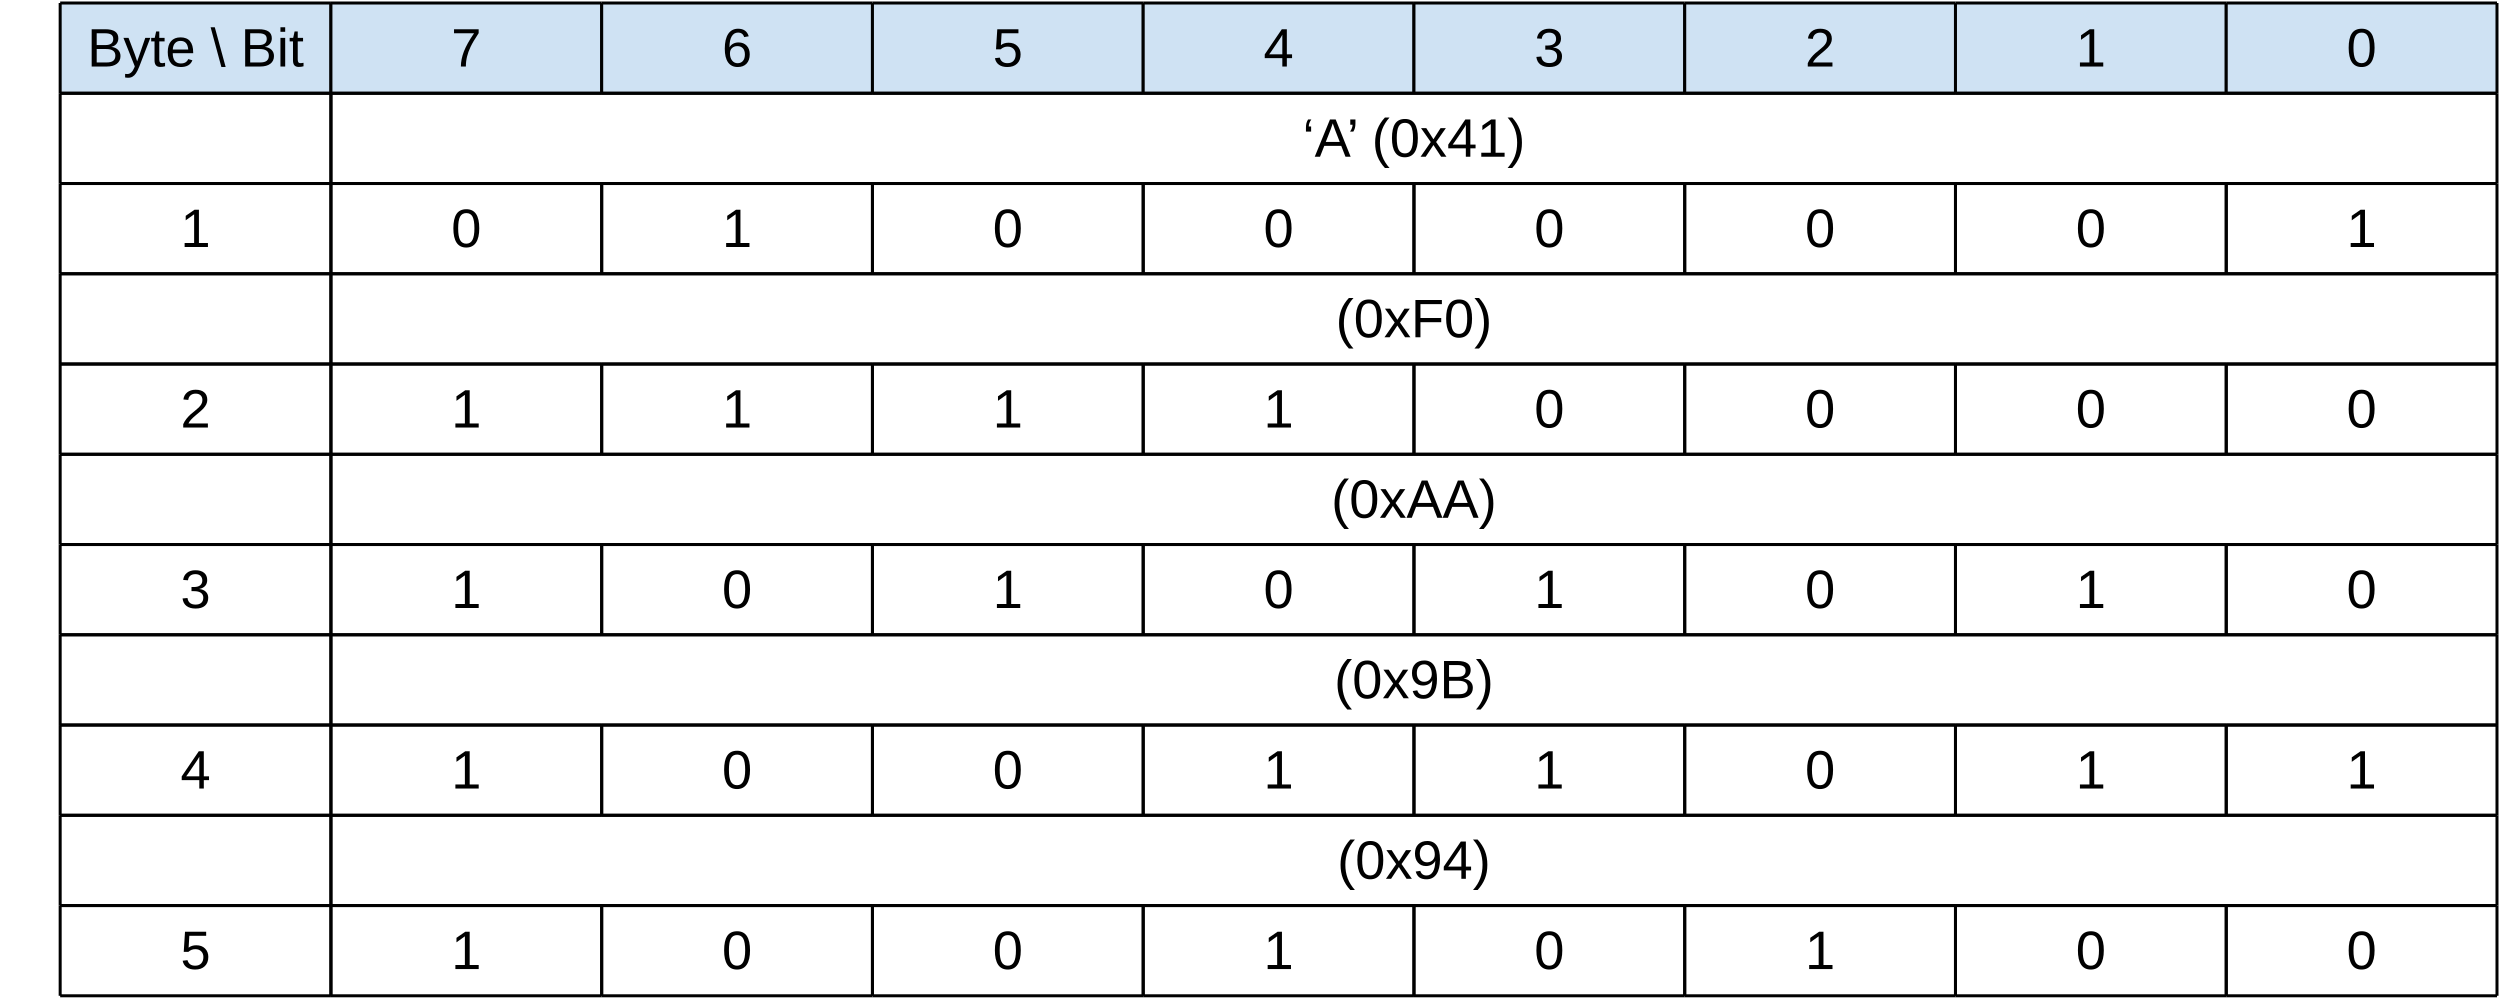
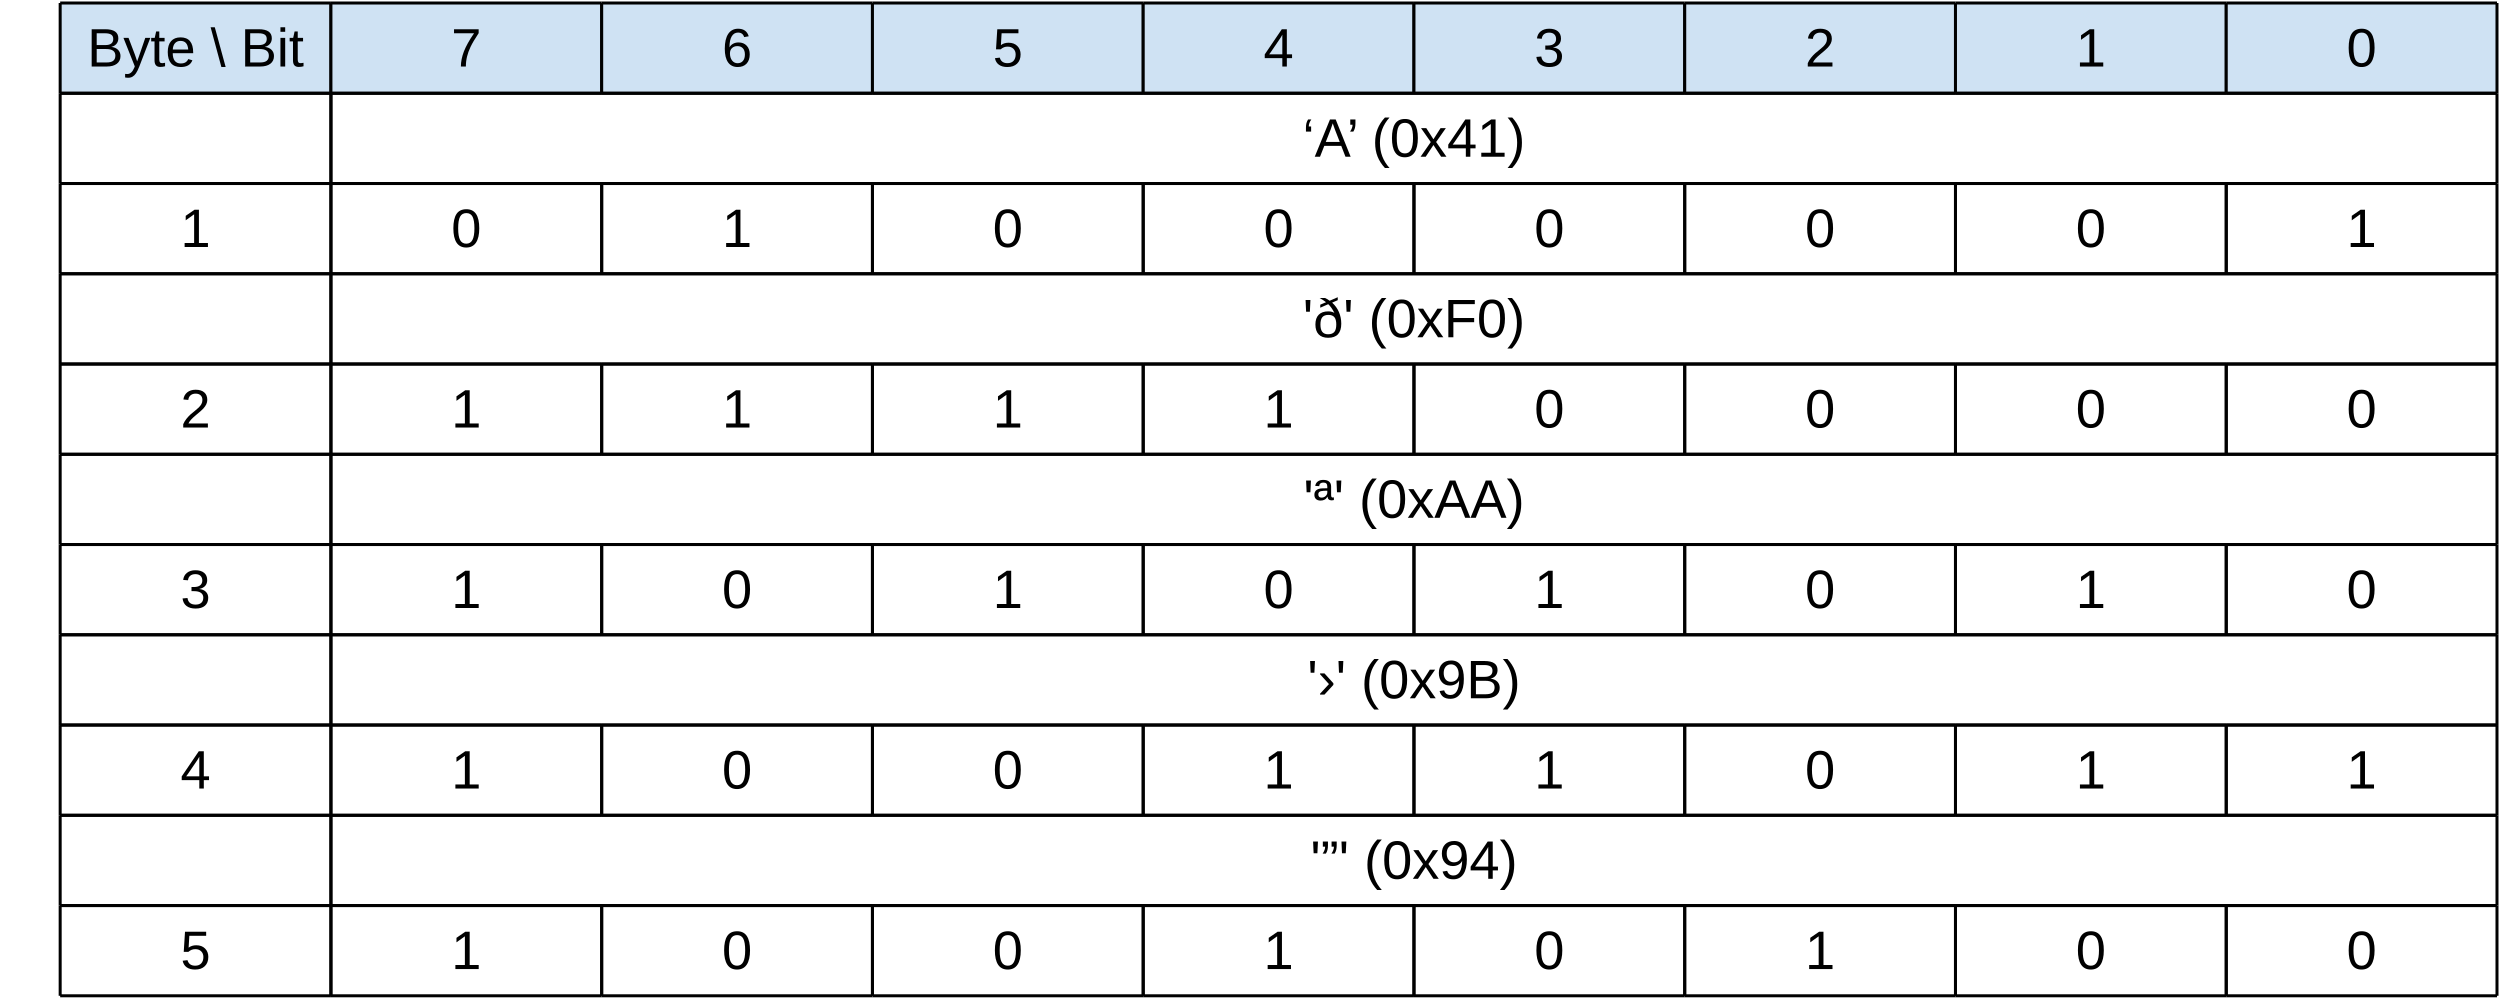
<svg xmlns="http://www.w3.org/2000/svg" version="1.0" width="831" height="332" viewBox="0 0 831 332">
  <rect x="20" y="1" height="30" width="90" fill="#cfe2f3" />
  <line x1="20" y1="1" x2="110" y2="1" stroke="#000000" stroke-width="1" />
  <line x1="20" y1="31" x2="110" y2="31" stroke="#000000" stroke-width="1" />
  <line x1="110" y1="1" x2="110" y2="31" stroke="#000000" stroke-width="1" />
  <line x1="20" y1="1" x2="20" y2="31" stroke="#000000" stroke-width="1" />
  <text font-size="18" font-family="Arial" x="65" y="17" text-anchor="middle" dominant-baseline="middle">Byte \ Bit</text>
  <rect x="110" y="1" height="30" width="90" fill="#cfe2f3" />
  <line x1="110" y1="1" x2="200" y2="1" stroke="#000000" stroke-width="1" />
  <line x1="110" y1="31" x2="200" y2="31" stroke="#000000" stroke-width="1" />
  <line x1="200" y1="1" x2="200" y2="31" stroke="#000000" stroke-width="1" />
  <line x1="110" y1="1" x2="110" y2="31" stroke="#000000" stroke-width="1" />
  <text font-size="18" font-family="Arial" x="155" y="17" text-anchor="middle" dominant-baseline="middle">7</text>
  <rect x="200" y="1" height="30" width="90" fill="#cfe2f3" />
  <line x1="200" y1="1" x2="290" y2="1" stroke="#000000" stroke-width="1" />
  <line x1="200" y1="31" x2="290" y2="31" stroke="#000000" stroke-width="1" />
  <line x1="290" y1="1" x2="290" y2="31" stroke="#000000" stroke-width="1" />
  <line x1="200" y1="1" x2="200" y2="31" stroke="#000000" stroke-width="1" />
  <text font-size="18" font-family="Arial" x="245" y="17" text-anchor="middle" dominant-baseline="middle">6</text>
  <rect x="290" y="1" height="30" width="90" fill="#cfe2f3" />
  <line x1="290" y1="1" x2="380" y2="1" stroke="#000000" stroke-width="1" />
  <line x1="290" y1="31" x2="380" y2="31" stroke="#000000" stroke-width="1" />
  <line x1="380" y1="1" x2="380" y2="31" stroke="#000000" stroke-width="1" />
  <line x1="290" y1="1" x2="290" y2="31" stroke="#000000" stroke-width="1" />
  <text font-size="18" font-family="Arial" x="335" y="17" text-anchor="middle" dominant-baseline="middle">5</text>
  <rect x="380" y="1" height="30" width="90" fill="#cfe2f3" />
  <line x1="380" y1="1" x2="470" y2="1" stroke="#000000" stroke-width="1" />
  <line x1="380" y1="31" x2="470" y2="31" stroke="#000000" stroke-width="1" />
  <line x1="470" y1="1" x2="470" y2="31" stroke="#000000" stroke-width="1" />
  <line x1="380" y1="1" x2="380" y2="31" stroke="#000000" stroke-width="1" />
  <text font-size="18" font-family="Arial" x="425" y="17" text-anchor="middle" dominant-baseline="middle">4</text>
  <rect x="470" y="1" height="30" width="90" fill="#cfe2f3" />
  <line x1="470" y1="1" x2="560" y2="1" stroke="#000000" stroke-width="1" />
  <line x1="470" y1="31" x2="560" y2="31" stroke="#000000" stroke-width="1" />
  <line x1="560" y1="1" x2="560" y2="31" stroke="#000000" stroke-width="1" />
  <line x1="470" y1="1" x2="470" y2="31" stroke="#000000" stroke-width="1" />
  <text font-size="18" font-family="Arial" x="515" y="17" text-anchor="middle" dominant-baseline="middle">3</text>
  <rect x="560" y="1" height="30" width="90" fill="#cfe2f3" />
  <line x1="560" y1="1" x2="650" y2="1" stroke="#000000" stroke-width="1" />
  <line x1="560" y1="31" x2="650" y2="31" stroke="#000000" stroke-width="1" />
  <line x1="650" y1="1" x2="650" y2="31" stroke="#000000" stroke-width="1" />
  <line x1="560" y1="1" x2="560" y2="31" stroke="#000000" stroke-width="1" />
  <text font-size="18" font-family="Arial" x="605" y="17" text-anchor="middle" dominant-baseline="middle">2</text>
  <rect x="650" y="1" height="30" width="90" fill="#cfe2f3" />
  <line x1="650" y1="1" x2="740" y2="1" stroke="#000000" stroke-width="1" />
  <line x1="650" y1="31" x2="740" y2="31" stroke="#000000" stroke-width="1" />
  <line x1="740" y1="1" x2="740" y2="31" stroke="#000000" stroke-width="1" />
  <line x1="650" y1="1" x2="650" y2="31" stroke="#000000" stroke-width="1" />
  <text font-size="18" font-family="Arial" x="695" y="17" text-anchor="middle" dominant-baseline="middle">1</text>
  <rect x="740" y="1" height="30" width="90" fill="#cfe2f3" />
  <line x1="740" y1="1" x2="830" y2="1" stroke="#000000" stroke-width="1" />
  <line x1="740" y1="31" x2="830" y2="31" stroke="#000000" stroke-width="1" />
  <line x1="830" y1="1" x2="830" y2="31" stroke="#000000" stroke-width="1" />
  <line x1="740" y1="1" x2="740" y2="31" stroke="#000000" stroke-width="1" />
  <text font-size="18" font-family="Arial" x="785" y="17" text-anchor="middle" dominant-baseline="middle">0</text>
  <text font-size="18" font-family="Arial" x="15" y="16" text-anchor="end"> </text>
  <text font-size="18" font-family="Arial" x="15" y="46" text-anchor="end"> </text>
  <line x1="20" y1="31" x2="110" y2="31" stroke="#000000" stroke-width="1" />
  <line x1="20" y1="61" x2="110" y2="61" stroke="#000000" stroke-width="1" />
  <line x1="110" y1="31" x2="110" y2="61" stroke="#000000" stroke-width="1" />
  <line x1="20" y1="31" x2="20" y2="61" stroke="#000000" stroke-width="1" />
  <text font-size="18" font-family="Arial" x="65" y="47" text-anchor="middle" dominant-baseline="middle" />
  <line x1="110" y1="31" x2="830" y2="31" stroke="#000000" stroke-width="1" />
  <line x1="110" y1="61" x2="830" y2="61" stroke="#000000" stroke-width="1" />
  <line x1="830" y1="31" x2="830" y2="61" stroke="#000000" stroke-width="1" />
  <line x1="110" y1="31" x2="110" y2="61" stroke="#000000" stroke-width="1" />
  <text font-size="18" font-family="Arial" x="470" y="47" text-anchor="middle" dominant-baseline="middle">‘A’ (0x41)</text>
  <text font-size="18" font-family="Arial" x="15" y="76" text-anchor="end"> </text>
  <line x1="20" y1="61" x2="110" y2="61" stroke="#000000" stroke-width="1" />
  <line x1="20" y1="91" x2="110" y2="91" stroke="#000000" stroke-width="1" />
  <line x1="110" y1="61" x2="110" y2="91" stroke="#000000" stroke-width="1" />
  <line x1="20" y1="61" x2="20" y2="91" stroke="#000000" stroke-width="1" />
  <text font-size="18" font-family="Arial" x="65" y="77" text-anchor="middle" dominant-baseline="middle">1</text>
  <line x1="110" y1="61" x2="200" y2="61" stroke="#000000" stroke-width="1" />
  <line x1="110" y1="91" x2="200" y2="91" stroke="#000000" stroke-width="1" />
  <line x1="200" y1="61" x2="200" y2="91" stroke="#000000" stroke-width="1" />
  <line x1="110" y1="61" x2="110" y2="91" stroke="#000000" stroke-width="1" />
  <text font-size="18" font-family="Arial" x="155" y="77" text-anchor="middle" dominant-baseline="middle">0</text>
  <line x1="200" y1="61" x2="290" y2="61" stroke="#000000" stroke-width="1" />
  <line x1="200" y1="91" x2="290" y2="91" stroke="#000000" stroke-width="1" />
  <line x1="290" y1="61" x2="290" y2="91" stroke="#000000" stroke-width="1" />
  <line x1="200" y1="61" x2="200" y2="91" stroke="#000000" stroke-width="1" />
  <text font-size="18" font-family="Arial" x="245" y="77" text-anchor="middle" dominant-baseline="middle">1</text>
  <line x1="290" y1="61" x2="380" y2="61" stroke="#000000" stroke-width="1" />
  <line x1="290" y1="91" x2="380" y2="91" stroke="#000000" stroke-width="1" />
  <line x1="380" y1="61" x2="380" y2="91" stroke="#000000" stroke-width="1" />
  <line x1="290" y1="61" x2="290" y2="91" stroke="#000000" stroke-width="1" />
  <text font-size="18" font-family="Arial" x="335" y="77" text-anchor="middle" dominant-baseline="middle">0</text>
  <line x1="380" y1="61" x2="470" y2="61" stroke="#000000" stroke-width="1" />
  <line x1="380" y1="91" x2="470" y2="91" stroke="#000000" stroke-width="1" />
  <line x1="470" y1="61" x2="470" y2="91" stroke="#000000" stroke-width="1" />
  <line x1="380" y1="61" x2="380" y2="91" stroke="#000000" stroke-width="1" />
  <text font-size="18" font-family="Arial" x="425" y="77" text-anchor="middle" dominant-baseline="middle">0</text>
  <line x1="470" y1="61" x2="560" y2="61" stroke="#000000" stroke-width="1" />
  <line x1="470" y1="91" x2="560" y2="91" stroke="#000000" stroke-width="1" />
  <line x1="560" y1="61" x2="560" y2="91" stroke="#000000" stroke-width="1" />
  <line x1="470" y1="61" x2="470" y2="91" stroke="#000000" stroke-width="1" />
  <text font-size="18" font-family="Arial" x="515" y="77" text-anchor="middle" dominant-baseline="middle">0</text>
  <line x1="560" y1="61" x2="650" y2="61" stroke="#000000" stroke-width="1" />
  <line x1="560" y1="91" x2="650" y2="91" stroke="#000000" stroke-width="1" />
  <line x1="650" y1="61" x2="650" y2="91" stroke="#000000" stroke-width="1" />
  <line x1="560" y1="61" x2="560" y2="91" stroke="#000000" stroke-width="1" />
  <text font-size="18" font-family="Arial" x="605" y="77" text-anchor="middle" dominant-baseline="middle">0</text>
  <line x1="650" y1="61" x2="740" y2="61" stroke="#000000" stroke-width="1" />
  <line x1="650" y1="91" x2="740" y2="91" stroke="#000000" stroke-width="1" />
  <line x1="740" y1="61" x2="740" y2="91" stroke="#000000" stroke-width="1" />
  <line x1="650" y1="61" x2="650" y2="91" stroke="#000000" stroke-width="1" />
  <text font-size="18" font-family="Arial" x="695" y="77" text-anchor="middle" dominant-baseline="middle">0</text>
  <line x1="740" y1="61" x2="830" y2="61" stroke="#000000" stroke-width="1" />
  <line x1="740" y1="91" x2="830" y2="91" stroke="#000000" stroke-width="1" />
  <line x1="830" y1="61" x2="830" y2="91" stroke="#000000" stroke-width="1" />
  <line x1="740" y1="61" x2="740" y2="91" stroke="#000000" stroke-width="1" />
  <text font-size="18" font-family="Arial" x="785" y="77" text-anchor="middle" dominant-baseline="middle">1</text>
  <text font-size="18" font-family="Arial" x="15" y="106" text-anchor="end"> </text>
  <line x1="20" y1="91" x2="110" y2="91" stroke="#000000" stroke-width="1" />
  <line x1="20" y1="121" x2="110" y2="121" stroke="#000000" stroke-width="1" />
  <line x1="110" y1="91" x2="110" y2="121" stroke="#000000" stroke-width="1" />
  <line x1="20" y1="91" x2="20" y2="121" stroke="#000000" stroke-width="1" />
  <text font-size="18" font-family="Arial" x="65" y="107" text-anchor="middle" dominant-baseline="middle" />
  <line x1="110" y1="91" x2="830" y2="91" stroke="#000000" stroke-width="1" />
  <line x1="110" y1="121" x2="830" y2="121" stroke="#000000" stroke-width="1" />
  <line x1="830" y1="91" x2="830" y2="121" stroke="#000000" stroke-width="1" />
  <line x1="110" y1="91" x2="110" y2="121" stroke="#000000" stroke-width="1" />
-   <text font-size="18" font-family="Arial" x="470" y="107" text-anchor="middle" dominant-baseline="middle">(0xF0)</text>
+   <text font-size="18" font-family="Arial" x="470" y="107" text-anchor="middle" dominant-baseline="middle">'ð' (0xF0)</text>
  <text font-size="18" font-family="Arial" x="15" y="136" text-anchor="end"> </text>
  <line x1="20" y1="121" x2="110" y2="121" stroke="#000000" stroke-width="1" />
  <line x1="20" y1="151" x2="110" y2="151" stroke="#000000" stroke-width="1" />
  <line x1="110" y1="121" x2="110" y2="151" stroke="#000000" stroke-width="1" />
  <line x1="20" y1="121" x2="20" y2="151" stroke="#000000" stroke-width="1" />
  <text font-size="18" font-family="Arial" x="65" y="137" text-anchor="middle" dominant-baseline="middle">2</text>
  <line x1="110" y1="121" x2="200" y2="121" stroke="#000000" stroke-width="1" />
  <line x1="110" y1="151" x2="200" y2="151" stroke="#000000" stroke-width="1" />
  <line x1="200" y1="121" x2="200" y2="151" stroke="#000000" stroke-width="1" />
  <line x1="110" y1="121" x2="110" y2="151" stroke="#000000" stroke-width="1" />
  <text font-size="18" font-family="Arial" x="155" y="137" text-anchor="middle" dominant-baseline="middle">1</text>
  <line x1="200" y1="121" x2="290" y2="121" stroke="#000000" stroke-width="1" />
  <line x1="200" y1="151" x2="290" y2="151" stroke="#000000" stroke-width="1" />
  <line x1="290" y1="121" x2="290" y2="151" stroke="#000000" stroke-width="1" />
  <line x1="200" y1="121" x2="200" y2="151" stroke="#000000" stroke-width="1" />
  <text font-size="18" font-family="Arial" x="245" y="137" text-anchor="middle" dominant-baseline="middle">1</text>
  <line x1="290" y1="121" x2="380" y2="121" stroke="#000000" stroke-width="1" />
  <line x1="290" y1="151" x2="380" y2="151" stroke="#000000" stroke-width="1" />
  <line x1="380" y1="121" x2="380" y2="151" stroke="#000000" stroke-width="1" />
  <line x1="290" y1="121" x2="290" y2="151" stroke="#000000" stroke-width="1" />
  <text font-size="18" font-family="Arial" x="335" y="137" text-anchor="middle" dominant-baseline="middle">1</text>
  <line x1="380" y1="121" x2="470" y2="121" stroke="#000000" stroke-width="1" />
  <line x1="380" y1="151" x2="470" y2="151" stroke="#000000" stroke-width="1" />
  <line x1="470" y1="121" x2="470" y2="151" stroke="#000000" stroke-width="1" />
  <line x1="380" y1="121" x2="380" y2="151" stroke="#000000" stroke-width="1" />
  <text font-size="18" font-family="Arial" x="425" y="137" text-anchor="middle" dominant-baseline="middle">1</text>
  <line x1="470" y1="121" x2="560" y2="121" stroke="#000000" stroke-width="1" />
  <line x1="470" y1="151" x2="560" y2="151" stroke="#000000" stroke-width="1" />
  <line x1="560" y1="121" x2="560" y2="151" stroke="#000000" stroke-width="1" />
  <line x1="470" y1="121" x2="470" y2="151" stroke="#000000" stroke-width="1" />
  <text font-size="18" font-family="Arial" x="515" y="137" text-anchor="middle" dominant-baseline="middle">0</text>
  <line x1="560" y1="121" x2="650" y2="121" stroke="#000000" stroke-width="1" />
  <line x1="560" y1="151" x2="650" y2="151" stroke="#000000" stroke-width="1" />
  <line x1="650" y1="121" x2="650" y2="151" stroke="#000000" stroke-width="1" />
  <line x1="560" y1="121" x2="560" y2="151" stroke="#000000" stroke-width="1" />
  <text font-size="18" font-family="Arial" x="605" y="137" text-anchor="middle" dominant-baseline="middle">0</text>
  <line x1="650" y1="121" x2="740" y2="121" stroke="#000000" stroke-width="1" />
  <line x1="650" y1="151" x2="740" y2="151" stroke="#000000" stroke-width="1" />
  <line x1="740" y1="121" x2="740" y2="151" stroke="#000000" stroke-width="1" />
  <line x1="650" y1="121" x2="650" y2="151" stroke="#000000" stroke-width="1" />
  <text font-size="18" font-family="Arial" x="695" y="137" text-anchor="middle" dominant-baseline="middle">0</text>
  <line x1="740" y1="121" x2="830" y2="121" stroke="#000000" stroke-width="1" />
  <line x1="740" y1="151" x2="830" y2="151" stroke="#000000" stroke-width="1" />
  <line x1="830" y1="121" x2="830" y2="151" stroke="#000000" stroke-width="1" />
  <line x1="740" y1="121" x2="740" y2="151" stroke="#000000" stroke-width="1" />
  <text font-size="18" font-family="Arial" x="785" y="137" text-anchor="middle" dominant-baseline="middle">0</text>
  <text font-size="18" font-family="Arial" x="15" y="166" text-anchor="end"> </text>
  <line x1="20" y1="151" x2="110" y2="151" stroke="#000000" stroke-width="1" />
  <line x1="20" y1="181" x2="110" y2="181" stroke="#000000" stroke-width="1" />
  <line x1="110" y1="151" x2="110" y2="181" stroke="#000000" stroke-width="1" />
  <line x1="20" y1="151" x2="20" y2="181" stroke="#000000" stroke-width="1" />
  <text font-size="18" font-family="Arial" x="65" y="167" text-anchor="middle" dominant-baseline="middle" />
  <line x1="110" y1="151" x2="830" y2="151" stroke="#000000" stroke-width="1" />
  <line x1="110" y1="181" x2="830" y2="181" stroke="#000000" stroke-width="1" />
  <line x1="830" y1="151" x2="830" y2="181" stroke="#000000" stroke-width="1" />
  <line x1="110" y1="151" x2="110" y2="181" stroke="#000000" stroke-width="1" />
-   <text font-size="18" font-family="Arial" x="470" y="167" text-anchor="middle" dominant-baseline="middle">(0xAA)</text>
+   <text font-size="18" font-family="Arial" x="470" y="167" text-anchor="middle" dominant-baseline="middle">'ª' (0xAA)</text>
  <text font-size="18" font-family="Arial" x="15" y="196" text-anchor="end"> </text>
  <line x1="20" y1="181" x2="110" y2="181" stroke="#000000" stroke-width="1" />
  <line x1="20" y1="211" x2="110" y2="211" stroke="#000000" stroke-width="1" />
  <line x1="110" y1="181" x2="110" y2="211" stroke="#000000" stroke-width="1" />
  <line x1="20" y1="181" x2="20" y2="211" stroke="#000000" stroke-width="1" />
  <text font-size="18" font-family="Arial" x="65" y="197" text-anchor="middle" dominant-baseline="middle">3</text>
  <line x1="110" y1="181" x2="200" y2="181" stroke="#000000" stroke-width="1" />
  <line x1="110" y1="211" x2="200" y2="211" stroke="#000000" stroke-width="1" />
  <line x1="200" y1="181" x2="200" y2="211" stroke="#000000" stroke-width="1" />
  <line x1="110" y1="181" x2="110" y2="211" stroke="#000000" stroke-width="1" />
  <text font-size="18" font-family="Arial" x="155" y="197" text-anchor="middle" dominant-baseline="middle">1</text>
  <line x1="200" y1="181" x2="290" y2="181" stroke="#000000" stroke-width="1" />
  <line x1="200" y1="211" x2="290" y2="211" stroke="#000000" stroke-width="1" />
  <line x1="290" y1="181" x2="290" y2="211" stroke="#000000" stroke-width="1" />
  <line x1="200" y1="181" x2="200" y2="211" stroke="#000000" stroke-width="1" />
  <text font-size="18" font-family="Arial" x="245" y="197" text-anchor="middle" dominant-baseline="middle">0</text>
  <line x1="290" y1="181" x2="380" y2="181" stroke="#000000" stroke-width="1" />
  <line x1="290" y1="211" x2="380" y2="211" stroke="#000000" stroke-width="1" />
  <line x1="380" y1="181" x2="380" y2="211" stroke="#000000" stroke-width="1" />
  <line x1="290" y1="181" x2="290" y2="211" stroke="#000000" stroke-width="1" />
  <text font-size="18" font-family="Arial" x="335" y="197" text-anchor="middle" dominant-baseline="middle">1</text>
  <line x1="380" y1="181" x2="470" y2="181" stroke="#000000" stroke-width="1" />
  <line x1="380" y1="211" x2="470" y2="211" stroke="#000000" stroke-width="1" />
  <line x1="470" y1="181" x2="470" y2="211" stroke="#000000" stroke-width="1" />
  <line x1="380" y1="181" x2="380" y2="211" stroke="#000000" stroke-width="1" />
  <text font-size="18" font-family="Arial" x="425" y="197" text-anchor="middle" dominant-baseline="middle">0</text>
  <line x1="470" y1="181" x2="560" y2="181" stroke="#000000" stroke-width="1" />
  <line x1="470" y1="211" x2="560" y2="211" stroke="#000000" stroke-width="1" />
  <line x1="560" y1="181" x2="560" y2="211" stroke="#000000" stroke-width="1" />
  <line x1="470" y1="181" x2="470" y2="211" stroke="#000000" stroke-width="1" />
  <text font-size="18" font-family="Arial" x="515" y="197" text-anchor="middle" dominant-baseline="middle">1</text>
  <line x1="560" y1="181" x2="650" y2="181" stroke="#000000" stroke-width="1" />
  <line x1="560" y1="211" x2="650" y2="211" stroke="#000000" stroke-width="1" />
  <line x1="650" y1="181" x2="650" y2="211" stroke="#000000" stroke-width="1" />
  <line x1="560" y1="181" x2="560" y2="211" stroke="#000000" stroke-width="1" />
  <text font-size="18" font-family="Arial" x="605" y="197" text-anchor="middle" dominant-baseline="middle">0</text>
  <line x1="650" y1="181" x2="740" y2="181" stroke="#000000" stroke-width="1" />
  <line x1="650" y1="211" x2="740" y2="211" stroke="#000000" stroke-width="1" />
  <line x1="740" y1="181" x2="740" y2="211" stroke="#000000" stroke-width="1" />
  <line x1="650" y1="181" x2="650" y2="211" stroke="#000000" stroke-width="1" />
  <text font-size="18" font-family="Arial" x="695" y="197" text-anchor="middle" dominant-baseline="middle">1</text>
  <line x1="740" y1="181" x2="830" y2="181" stroke="#000000" stroke-width="1" />
  <line x1="740" y1="211" x2="830" y2="211" stroke="#000000" stroke-width="1" />
  <line x1="830" y1="181" x2="830" y2="211" stroke="#000000" stroke-width="1" />
  <line x1="740" y1="181" x2="740" y2="211" stroke="#000000" stroke-width="1" />
  <text font-size="18" font-family="Arial" x="785" y="197" text-anchor="middle" dominant-baseline="middle">0</text>
  <text font-size="18" font-family="Arial" x="15" y="226" text-anchor="end"> </text>
  <line x1="20" y1="211" x2="110" y2="211" stroke="#000000" stroke-width="1" />
  <line x1="20" y1="241" x2="110" y2="241" stroke="#000000" stroke-width="1" />
  <line x1="110" y1="211" x2="110" y2="241" stroke="#000000" stroke-width="1" />
  <line x1="20" y1="211" x2="20" y2="241" stroke="#000000" stroke-width="1" />
  <text font-size="18" font-family="Arial" x="65" y="227" text-anchor="middle" dominant-baseline="middle" />
  <line x1="110" y1="211" x2="830" y2="211" stroke="#000000" stroke-width="1" />
  <line x1="110" y1="241" x2="830" y2="241" stroke="#000000" stroke-width="1" />
  <line x1="830" y1="211" x2="830" y2="241" stroke="#000000" stroke-width="1" />
  <line x1="110" y1="211" x2="110" y2="241" stroke="#000000" stroke-width="1" />
-   <text font-size="18" font-family="Arial" x="470" y="227" text-anchor="middle" dominant-baseline="middle">(0x9B)</text>
+   <text font-size="18" font-family="Arial" x="470" y="227" text-anchor="middle" dominant-baseline="middle">'›' (0x9B)</text>
  <text font-size="18" font-family="Arial" x="15" y="256" text-anchor="end"> </text>
  <line x1="20" y1="241" x2="110" y2="241" stroke="#000000" stroke-width="1" />
  <line x1="20" y1="271" x2="110" y2="271" stroke="#000000" stroke-width="1" />
  <line x1="110" y1="241" x2="110" y2="271" stroke="#000000" stroke-width="1" />
  <line x1="20" y1="241" x2="20" y2="271" stroke="#000000" stroke-width="1" />
  <text font-size="18" font-family="Arial" x="65" y="257" text-anchor="middle" dominant-baseline="middle">4</text>
  <line x1="110" y1="241" x2="200" y2="241" stroke="#000000" stroke-width="1" />
  <line x1="110" y1="271" x2="200" y2="271" stroke="#000000" stroke-width="1" />
  <line x1="200" y1="241" x2="200" y2="271" stroke="#000000" stroke-width="1" />
  <line x1="110" y1="241" x2="110" y2="271" stroke="#000000" stroke-width="1" />
  <text font-size="18" font-family="Arial" x="155" y="257" text-anchor="middle" dominant-baseline="middle">1</text>
  <line x1="200" y1="241" x2="290" y2="241" stroke="#000000" stroke-width="1" />
  <line x1="200" y1="271" x2="290" y2="271" stroke="#000000" stroke-width="1" />
  <line x1="290" y1="241" x2="290" y2="271" stroke="#000000" stroke-width="1" />
  <line x1="200" y1="241" x2="200" y2="271" stroke="#000000" stroke-width="1" />
  <text font-size="18" font-family="Arial" x="245" y="257" text-anchor="middle" dominant-baseline="middle">0</text>
  <line x1="290" y1="241" x2="380" y2="241" stroke="#000000" stroke-width="1" />
  <line x1="290" y1="271" x2="380" y2="271" stroke="#000000" stroke-width="1" />
  <line x1="380" y1="241" x2="380" y2="271" stroke="#000000" stroke-width="1" />
  <line x1="290" y1="241" x2="290" y2="271" stroke="#000000" stroke-width="1" />
  <text font-size="18" font-family="Arial" x="335" y="257" text-anchor="middle" dominant-baseline="middle">0</text>
  <line x1="380" y1="241" x2="470" y2="241" stroke="#000000" stroke-width="1" />
  <line x1="380" y1="271" x2="470" y2="271" stroke="#000000" stroke-width="1" />
  <line x1="470" y1="241" x2="470" y2="271" stroke="#000000" stroke-width="1" />
  <line x1="380" y1="241" x2="380" y2="271" stroke="#000000" stroke-width="1" />
  <text font-size="18" font-family="Arial" x="425" y="257" text-anchor="middle" dominant-baseline="middle">1</text>
  <line x1="470" y1="241" x2="560" y2="241" stroke="#000000" stroke-width="1" />
  <line x1="470" y1="271" x2="560" y2="271" stroke="#000000" stroke-width="1" />
  <line x1="560" y1="241" x2="560" y2="271" stroke="#000000" stroke-width="1" />
  <line x1="470" y1="241" x2="470" y2="271" stroke="#000000" stroke-width="1" />
  <text font-size="18" font-family="Arial" x="515" y="257" text-anchor="middle" dominant-baseline="middle">1</text>
  <line x1="560" y1="241" x2="650" y2="241" stroke="#000000" stroke-width="1" />
  <line x1="560" y1="271" x2="650" y2="271" stroke="#000000" stroke-width="1" />
  <line x1="650" y1="241" x2="650" y2="271" stroke="#000000" stroke-width="1" />
  <line x1="560" y1="241" x2="560" y2="271" stroke="#000000" stroke-width="1" />
  <text font-size="18" font-family="Arial" x="605" y="257" text-anchor="middle" dominant-baseline="middle">0</text>
  <line x1="650" y1="241" x2="740" y2="241" stroke="#000000" stroke-width="1" />
  <line x1="650" y1="271" x2="740" y2="271" stroke="#000000" stroke-width="1" />
  <line x1="740" y1="241" x2="740" y2="271" stroke="#000000" stroke-width="1" />
  <line x1="650" y1="241" x2="650" y2="271" stroke="#000000" stroke-width="1" />
  <text font-size="18" font-family="Arial" x="695" y="257" text-anchor="middle" dominant-baseline="middle">1</text>
  <line x1="740" y1="241" x2="830" y2="241" stroke="#000000" stroke-width="1" />
  <line x1="740" y1="271" x2="830" y2="271" stroke="#000000" stroke-width="1" />
  <line x1="830" y1="241" x2="830" y2="271" stroke="#000000" stroke-width="1" />
  <line x1="740" y1="241" x2="740" y2="271" stroke="#000000" stroke-width="1" />
  <text font-size="18" font-family="Arial" x="785" y="257" text-anchor="middle" dominant-baseline="middle">1</text>
  <text font-size="18" font-family="Arial" x="15" y="286" text-anchor="end"> </text>
  <line x1="20" y1="271" x2="110" y2="271" stroke="#000000" stroke-width="1" />
  <line x1="20" y1="301" x2="110" y2="301" stroke="#000000" stroke-width="1" />
  <line x1="110" y1="271" x2="110" y2="301" stroke="#000000" stroke-width="1" />
  <line x1="20" y1="271" x2="20" y2="301" stroke="#000000" stroke-width="1" />
  <text font-size="18" font-family="Arial" x="65" y="287" text-anchor="middle" dominant-baseline="middle" />
  <line x1="110" y1="271" x2="830" y2="271" stroke="#000000" stroke-width="1" />
  <line x1="110" y1="301" x2="830" y2="301" stroke="#000000" stroke-width="1" />
  <line x1="830" y1="271" x2="830" y2="301" stroke="#000000" stroke-width="1" />
  <line x1="110" y1="271" x2="110" y2="301" stroke="#000000" stroke-width="1" />
-   <text font-size="18" font-family="Arial" x="470" y="287" text-anchor="middle" dominant-baseline="middle">(0x94)</text>
+   <text font-size="18" font-family="Arial" x="470" y="287" text-anchor="middle" dominant-baseline="middle">'”' (0x94)</text>
  <text font-size="18" font-family="Arial" x="15" y="316" text-anchor="end"> </text>
  <line x1="20" y1="301" x2="110" y2="301" stroke="#000000" stroke-width="1" />
  <line x1="20" y1="331" x2="110" y2="331" stroke="#000000" stroke-width="1" />
  <line x1="110" y1="301" x2="110" y2="331" stroke="#000000" stroke-width="1" />
  <line x1="20" y1="301" x2="20" y2="331" stroke="#000000" stroke-width="1" />
  <text font-size="18" font-family="Arial" x="65" y="317" text-anchor="middle" dominant-baseline="middle">5</text>
  <line x1="110" y1="301" x2="200" y2="301" stroke="#000000" stroke-width="1" />
  <line x1="110" y1="331" x2="200" y2="331" stroke="#000000" stroke-width="1" />
  <line x1="200" y1="301" x2="200" y2="331" stroke="#000000" stroke-width="1" />
  <line x1="110" y1="301" x2="110" y2="331" stroke="#000000" stroke-width="1" />
  <text font-size="18" font-family="Arial" x="155" y="317" text-anchor="middle" dominant-baseline="middle">1</text>
  <line x1="200" y1="301" x2="290" y2="301" stroke="#000000" stroke-width="1" />
  <line x1="200" y1="331" x2="290" y2="331" stroke="#000000" stroke-width="1" />
  <line x1="290" y1="301" x2="290" y2="331" stroke="#000000" stroke-width="1" />
  <line x1="200" y1="301" x2="200" y2="331" stroke="#000000" stroke-width="1" />
  <text font-size="18" font-family="Arial" x="245" y="317" text-anchor="middle" dominant-baseline="middle">0</text>
  <line x1="290" y1="301" x2="380" y2="301" stroke="#000000" stroke-width="1" />
  <line x1="290" y1="331" x2="380" y2="331" stroke="#000000" stroke-width="1" />
  <line x1="380" y1="301" x2="380" y2="331" stroke="#000000" stroke-width="1" />
  <line x1="290" y1="301" x2="290" y2="331" stroke="#000000" stroke-width="1" />
  <text font-size="18" font-family="Arial" x="335" y="317" text-anchor="middle" dominant-baseline="middle">0</text>
  <line x1="380" y1="301" x2="470" y2="301" stroke="#000000" stroke-width="1" />
  <line x1="380" y1="331" x2="470" y2="331" stroke="#000000" stroke-width="1" />
  <line x1="470" y1="301" x2="470" y2="331" stroke="#000000" stroke-width="1" />
  <line x1="380" y1="301" x2="380" y2="331" stroke="#000000" stroke-width="1" />
  <text font-size="18" font-family="Arial" x="425" y="317" text-anchor="middle" dominant-baseline="middle">1</text>
  <line x1="470" y1="301" x2="560" y2="301" stroke="#000000" stroke-width="1" />
  <line x1="470" y1="331" x2="560" y2="331" stroke="#000000" stroke-width="1" />
  <line x1="560" y1="301" x2="560" y2="331" stroke="#000000" stroke-width="1" />
  <line x1="470" y1="301" x2="470" y2="331" stroke="#000000" stroke-width="1" />
  <text font-size="18" font-family="Arial" x="515" y="317" text-anchor="middle" dominant-baseline="middle">0</text>
  <line x1="560" y1="301" x2="650" y2="301" stroke="#000000" stroke-width="1" />
  <line x1="560" y1="331" x2="650" y2="331" stroke="#000000" stroke-width="1" />
  <line x1="650" y1="301" x2="650" y2="331" stroke="#000000" stroke-width="1" />
  <line x1="560" y1="301" x2="560" y2="331" stroke="#000000" stroke-width="1" />
  <text font-size="18" font-family="Arial" x="605" y="317" text-anchor="middle" dominant-baseline="middle">1</text>
  <line x1="650" y1="301" x2="740" y2="301" stroke="#000000" stroke-width="1" />
  <line x1="650" y1="331" x2="740" y2="331" stroke="#000000" stroke-width="1" />
  <line x1="740" y1="301" x2="740" y2="331" stroke="#000000" stroke-width="1" />
  <line x1="650" y1="301" x2="650" y2="331" stroke="#000000" stroke-width="1" />
  <text font-size="18" font-family="Arial" x="695" y="317" text-anchor="middle" dominant-baseline="middle">0</text>
  <line x1="740" y1="301" x2="830" y2="301" stroke="#000000" stroke-width="1" />
  <line x1="740" y1="331" x2="830" y2="331" stroke="#000000" stroke-width="1" />
  <line x1="830" y1="301" x2="830" y2="331" stroke="#000000" stroke-width="1" />
  <line x1="740" y1="301" x2="740" y2="331" stroke="#000000" stroke-width="1" />
  <text font-size="18" font-family="Arial" x="785" y="317" text-anchor="middle" dominant-baseline="middle">0</text>
  <line x1="20" y1="301" x2="830" y2="301" stroke="#000000" stroke-width="1" />
</svg>
